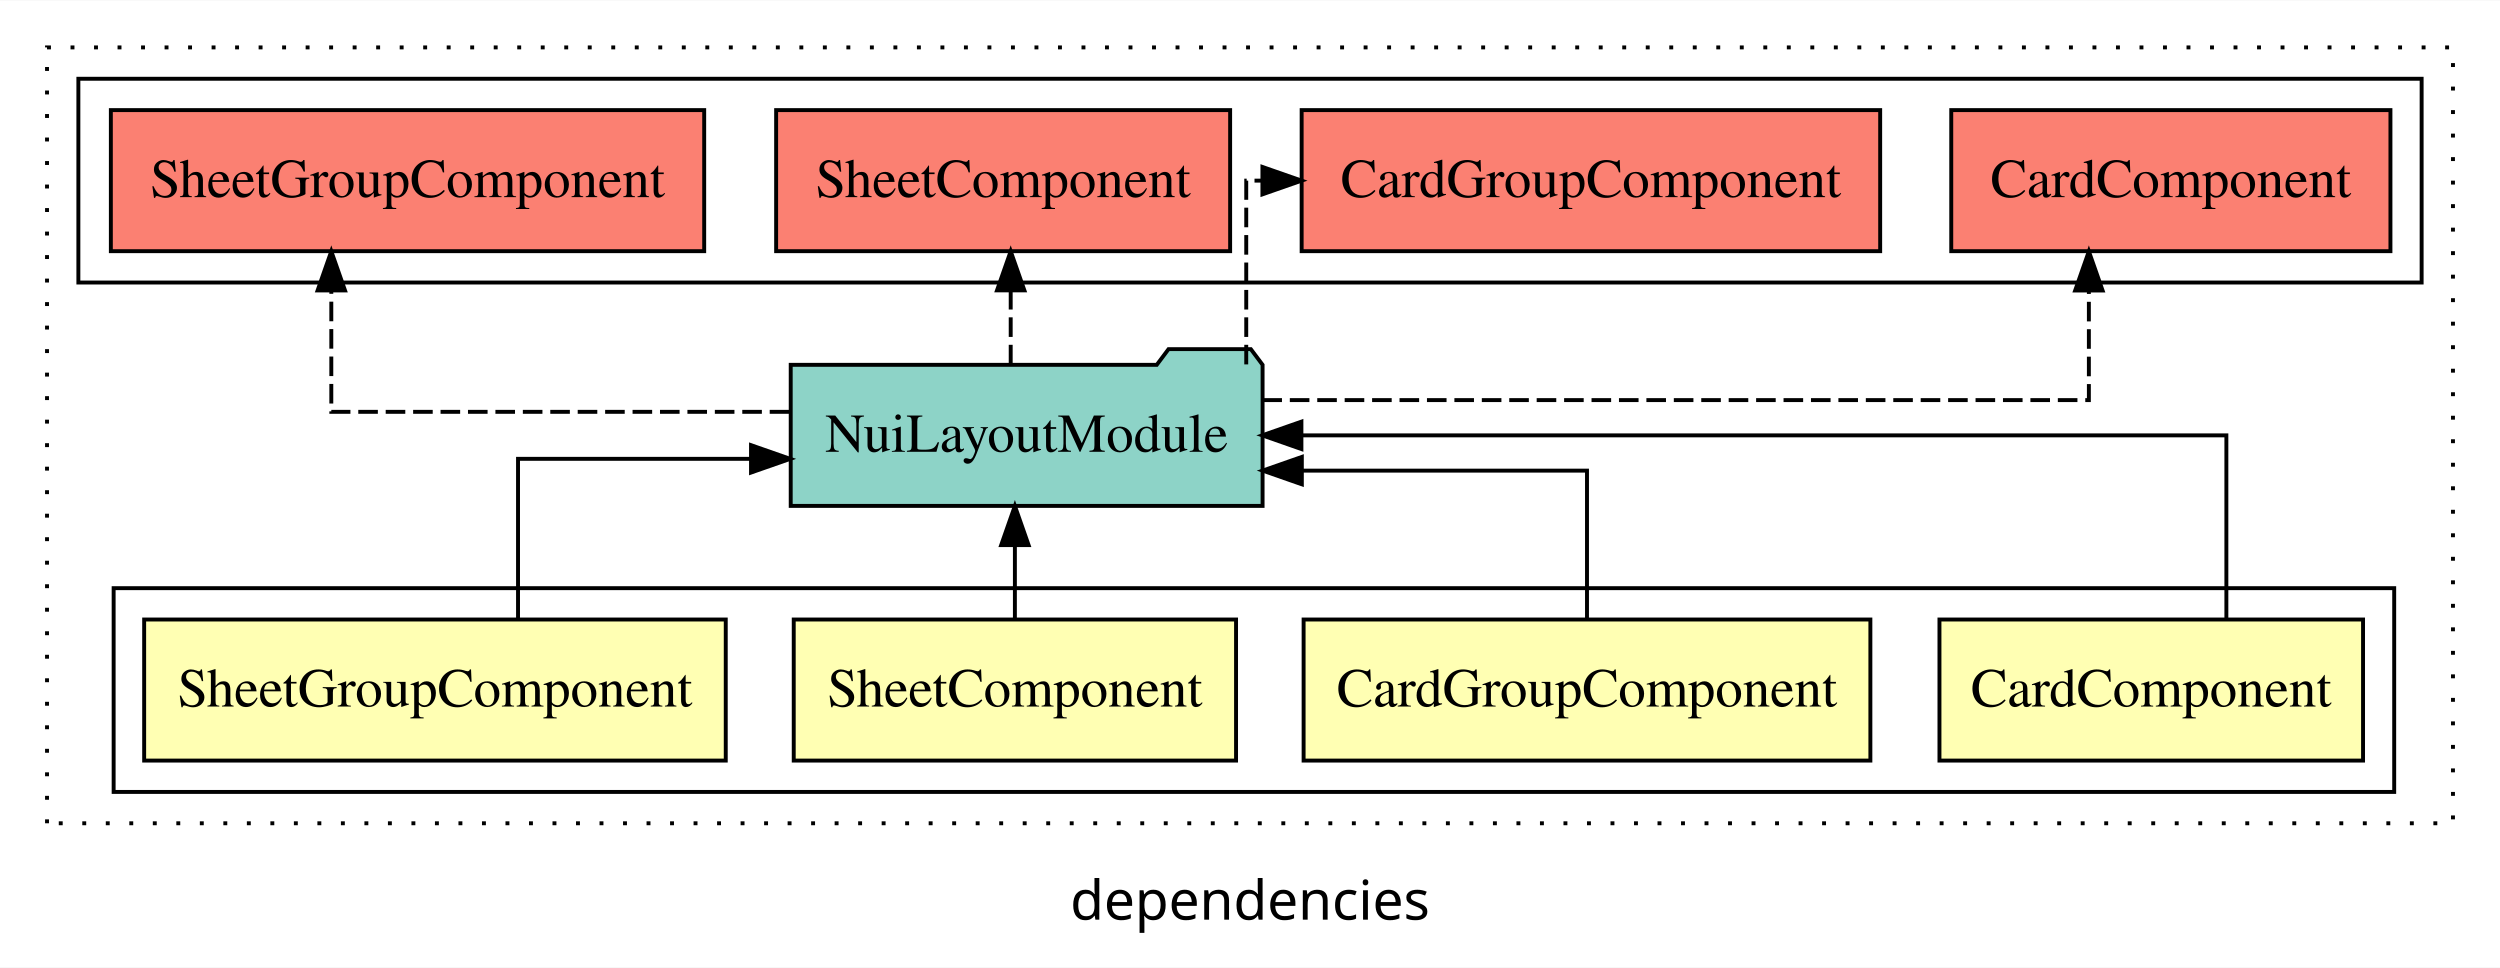
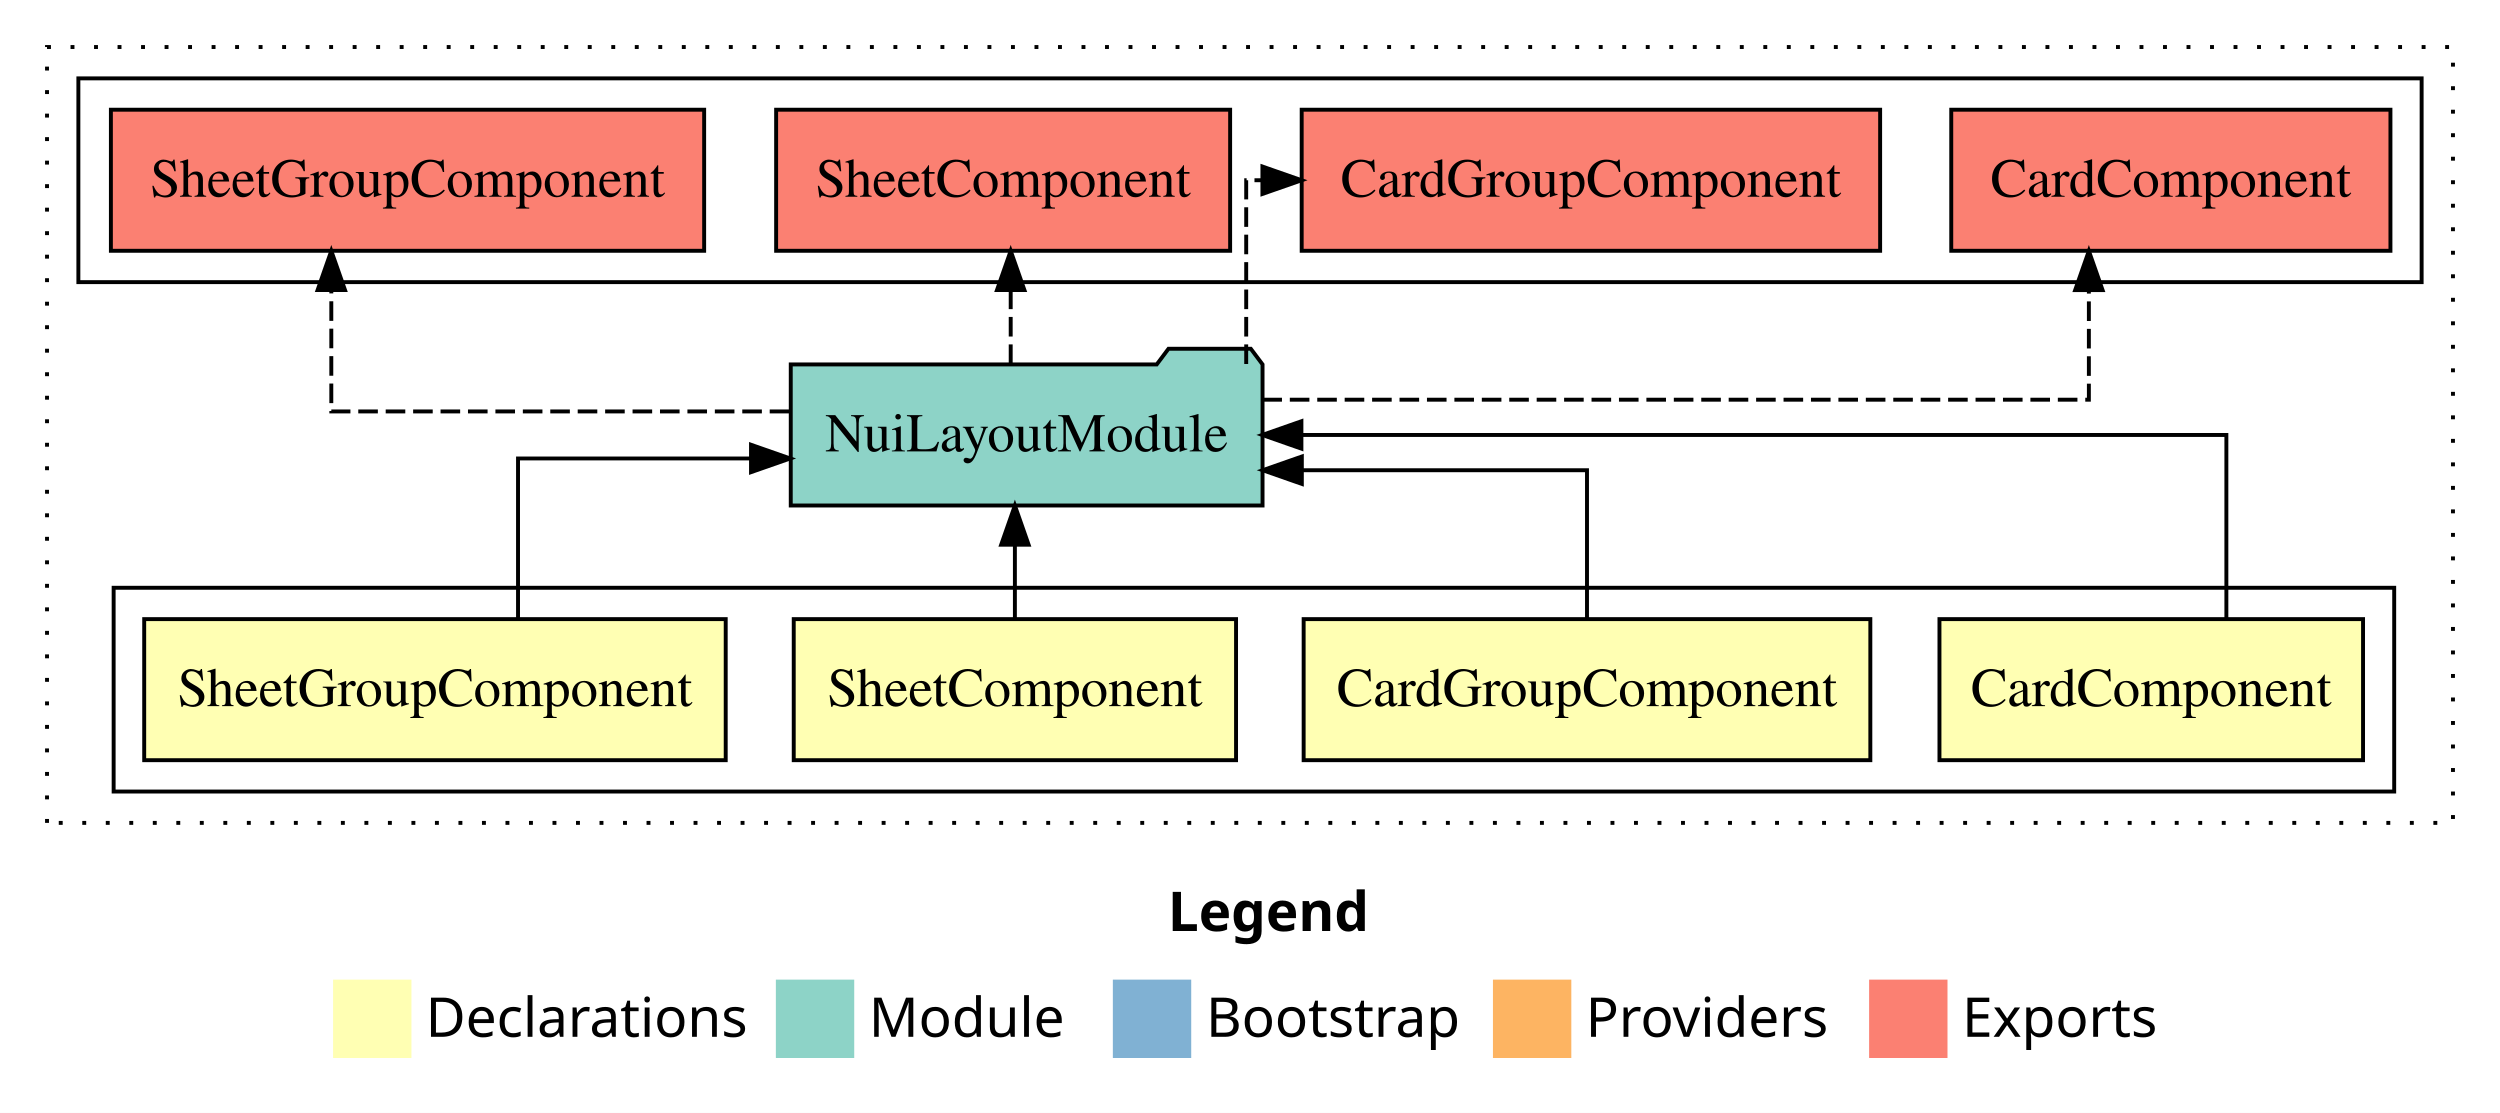
- <svg xmlns="http://www.w3.org/2000/svg" width="638pt" height="247pt" viewBox="0.00 0.00 638.00 246.80">
-   <g id="graph0" class="graph" transform="scale(1 1) rotate(0) translate(4 242.8)">
-     <polygon fill="white" stroke="transparent" points="-4,4 -4,-242.8 634,-242.8 634,4 -4,4" />
-     <text text-anchor="middle" x="315" y="-8.2" font-family="sans-serif" font-size="14.00">dependencies</text>
+ <svg xmlns="http://www.w3.org/2000/svg" width="638pt" height="284pt" viewBox="0.00 0.00 638.00 284.00">
+   <g id="graph0" class="graph" transform="scale(1 1) rotate(0) translate(4 280)">
+     <polygon fill="white" stroke="transparent" points="-4,4 -4,-280 634,-280 634,4 -4,4" />
+     <text text-anchor="start" x="294.01" y="-42.4" font-family="Times-12" font-weight="bold" font-size="14.00">Legend</text>
+     <polygon fill="#ffffb3" stroke="transparent" points="81,-10 81,-30 101,-30 101,-10 81,-10" />
+     <text text-anchor="start" x="104.63" y="-15.4" font-family="Times-12" font-size="14.00">  Declarations</text>
+     <polygon fill="#8dd3c7" stroke="transparent" points="194,-10 194,-30 214,-30 214,-10 194,-10" />
+     <text text-anchor="start" x="217.73" y="-15.4" font-family="Times-12" font-size="14.00">  Module</text>
+     <polygon fill="#80b1d3" stroke="transparent" points="280,-10 280,-30 300,-30 300,-10 280,-10" />
+     <text text-anchor="start" x="303.78" y="-15.4" font-family="Times-12" font-size="14.00">  Bootstrap</text>
+     <polygon fill="#fdb462" stroke="transparent" points="377,-10 377,-30 397,-30 397,-10 377,-10" />
+     <text text-anchor="start" x="400.67" y="-15.4" font-family="Times-12" font-size="14.00">  Providers</text>
+     <polygon fill="#fb8072" stroke="transparent" points="473,-10 473,-30 493,-30 493,-10 473,-10" />
+     <text text-anchor="start" x="496.73" y="-15.4" font-family="Times-12" font-size="14.00">  Exports</text>
    <g id="clust1" class="cluster">
-       <polygon fill="none" stroke="black" stroke-dasharray="1,5" points="8,-32.8 8,-230.8 622,-230.8 622,-32.8 8,-32.8" />
+       <polygon fill="none" stroke="black" stroke-dasharray="1,5" points="8,-70 8,-268 622,-268 622,-70 8,-70" />
    </g>
    <g id="clust2" class="cluster">
-       <polygon fill="none" stroke="black" points="25,-40.8 25,-92.8 607,-92.8 607,-40.8 25,-40.8" />
+       <polygon fill="none" stroke="black" points="25,-78 25,-130 607,-130 607,-78 25,-78" />
    </g>
    <g id="clust8" class="cluster">
-       <polygon fill="none" stroke="black" points="16,-170.8 16,-222.8 614,-222.8 614,-170.8 16,-170.8" />
+       <polygon fill="none" stroke="black" points="16,-208 16,-260 614,-260 614,-208 16,-208" />
    </g>
    <g id="node1" class="node">
-       <polygon fill="#ffffb3" stroke="black" points="599.05,-84.8 490.95,-84.8 490.95,-48.8 599.05,-48.8 599.05,-84.8" />
-       <text text-anchor="middle" x="545" y="-62.6" font-family="Times,serif" font-size="14.00">CardComponent</text>
+       <polygon fill="#ffffb3" stroke="black" points="599.05,-122 490.95,-122 490.95,-86 599.05,-86 599.05,-122" />
+       <text text-anchor="middle" x="545" y="-99.8" font-family="Times,serif" font-size="14.00">CardComponent</text>
    </g>
    <g id="node5" class="node">
-       <polygon fill="#8dd3c7" stroke="black" points="318.21,-149.8 315.21,-153.8 294.21,-153.8 291.21,-149.8 197.79,-149.8 197.79,-113.8 318.21,-113.8 318.21,-149.8" />
-       <text text-anchor="middle" x="258" y="-127.6" font-family="Times,serif" font-size="14.00">NuiLayoutModule</text>
+       <polygon fill="#8dd3c7" stroke="black" points="318.2,-187 315.2,-191 294.2,-191 291.2,-187 197.8,-187 197.8,-151 318.2,-151 318.2,-187" />
+       <text text-anchor="middle" x="258" y="-164.8" font-family="Times,serif" font-size="14.00">NuiLayoutModule</text>
    </g>
    <g id="edge1" class="edge">
-       <path fill="none" stroke="black" d="M564.17,-84.91C564.17,-104.14 564.17,-131.8 564.17,-131.8 564.17,-131.8 328.12,-131.8 328.12,-131.8" />
-       <polygon fill="black" stroke="black" points="328.12,-128.3 318.12,-131.8 328.12,-135.3 328.12,-128.3" />
+       <path fill="none" stroke="black" d="M564.17,-122.11C564.17,-141.34 564.17,-169 564.17,-169 564.17,-169 328.12,-169 328.12,-169" />
+       <polygon fill="black" stroke="black" points="328.12,-165.5 318.12,-169 328.12,-172.5 328.12,-165.5" />
    </g>
    <g id="node2" class="node">
-       <polygon fill="#ffffb3" stroke="black" points="473.32,-84.8 328.68,-84.8 328.68,-48.8 473.32,-48.8 473.32,-84.8" />
-       <text text-anchor="middle" x="401" y="-62.6" font-family="Times,serif" font-size="14.00">CardGroupComponent</text>
+       <polygon fill="#ffffb3" stroke="black" points="473.31,-122 328.69,-122 328.69,-86 473.31,-86 473.31,-122" />
+       <text text-anchor="middle" x="401" y="-99.8" font-family="Times,serif" font-size="14.00">CardGroupComponent</text>
    </g>
    <g id="edge2" class="edge">
-       <path fill="none" stroke="black" d="M401,-84.83C401,-101.2 401,-122.8 401,-122.8 401,-122.8 328.23,-122.8 328.23,-122.8" />
-       <polygon fill="black" stroke="black" points="328.23,-119.3 318.23,-122.8 328.23,-126.3 328.23,-119.3" />
+       <path fill="none" stroke="black" d="M401,-122.03C401,-138.4 401,-160 401,-160 401,-160 328.23,-160 328.23,-160" />
+       <polygon fill="black" stroke="black" points="328.23,-156.5 318.23,-160 328.23,-163.5 328.23,-156.5" />
    </g>
    <g id="node3" class="node">
-       <polygon fill="#ffffb3" stroke="black" points="311.44,-84.8 198.56,-84.8 198.56,-48.8 311.44,-48.8 311.44,-84.8" />
-       <text text-anchor="middle" x="255" y="-62.6" font-family="Times,serif" font-size="14.00">SheetComponent</text>
+       <polygon fill="#ffffb3" stroke="black" points="311.44,-122 198.56,-122 198.56,-86 311.44,-86 311.44,-122" />
+       <text text-anchor="middle" x="255" y="-99.8" font-family="Times,serif" font-size="14.00">SheetComponent</text>
    </g>
    <g id="edge3" class="edge">
-       <path fill="none" stroke="black" d="M255,-84.91C255,-84.91 255,-103.79 255,-103.79" />
-       <polygon fill="black" stroke="black" points="251.5,-103.79 255,-113.79 258.5,-103.79 251.5,-103.79" />
+       <path fill="none" stroke="black" d="M255,-122.11C255,-122.11 255,-140.99 255,-140.99" />
+       <polygon fill="black" stroke="black" points="251.5,-140.99 255,-150.99 258.5,-140.99 251.5,-140.99" />
    </g>
    <g id="node4" class="node">
-       <polygon fill="#ffffb3" stroke="black" points="181.21,-84.8 32.79,-84.8 32.79,-48.8 181.21,-48.8 181.21,-84.8" />
-       <text text-anchor="middle" x="107" y="-62.6" font-family="Times,serif" font-size="14.00">SheetGroupComponent</text>
+       <polygon fill="#ffffb3" stroke="black" points="181.2,-122 32.8,-122 32.8,-86 181.2,-86 181.2,-122" />
+       <text text-anchor="middle" x="107" y="-99.8" font-family="Times,serif" font-size="14.00">SheetGroupComponent</text>
    </g>
    <g id="edge4" class="edge">
-       <path fill="none" stroke="black" d="M128.2,-84.82C128.2,-102.17 128.2,-125.8 128.2,-125.8 128.2,-125.8 187.66,-125.8 187.66,-125.8" />
-       <polygon fill="black" stroke="black" points="187.66,-129.3 197.66,-125.8 187.66,-122.3 187.66,-129.3" />
+       <path fill="none" stroke="black" d="M128.2,-122.02C128.2,-139.37 128.2,-163 128.2,-163 128.2,-163 187.66,-163 187.66,-163" />
+       <polygon fill="black" stroke="black" points="187.66,-166.5 197.66,-163 187.66,-159.5 187.66,-166.5" />
    </g>
    <g id="node6" class="node">
-       <polygon fill="#fb8072" stroke="black" points="606.04,-214.8 493.96,-214.8 493.96,-178.8 606.04,-178.8 606.04,-214.8" />
-       <text text-anchor="middle" x="550" y="-192.6" font-family="Times,serif" font-size="14.00">CardComponent </text>
+       <polygon fill="#fb8072" stroke="black" points="606.04,-252 493.96,-252 493.96,-216 606.04,-216 606.04,-252" />
+       <text text-anchor="middle" x="550" y="-229.8" font-family="Times,serif" font-size="14.00">CardComponent </text>
    </g>
    <g id="edge5" class="edge">
-       <path fill="none" stroke="black" stroke-dasharray="5,2" d="M318.16,-140.8C398.02,-140.8 529.08,-140.8 529.08,-140.8 529.08,-140.8 529.08,-168.77 529.08,-168.77" />
-       <polygon fill="black" stroke="black" points="525.58,-168.77 529.08,-178.77 532.58,-168.77 525.58,-168.77" />
+       <path fill="none" stroke="black" stroke-dasharray="5,2" d="M318.16,-178C398.02,-178 529.08,-178 529.08,-178 529.08,-178 529.08,-205.97 529.08,-205.97" />
+       <polygon fill="black" stroke="black" points="525.58,-205.97 529.08,-215.97 532.58,-205.97 525.58,-205.97" />
    </g>
    <g id="node7" class="node">
-       <polygon fill="#fb8072" stroke="black" points="475.82,-214.8 328.18,-214.8 328.18,-178.8 475.82,-178.8 475.82,-214.8" />
-       <text text-anchor="middle" x="402" y="-192.6" font-family="Times,serif" font-size="14.00">CardGroupComponent </text>
+       <polygon fill="#fb8072" stroke="black" points="475.81,-252 328.19,-252 328.19,-216 475.81,-216 475.81,-252" />
+       <text text-anchor="middle" x="402" y="-229.8" font-family="Times,serif" font-size="14.00">CardGroupComponent </text>
    </g>
    <g id="edge6" class="edge">
-       <path fill="none" stroke="black" stroke-dasharray="5,2" d="M314.04,-149.91C314.04,-169.14 314.04,-196.8 314.04,-196.8 314.04,-196.8 318.17,-196.8 318.17,-196.8" />
-       <polygon fill="black" stroke="black" points="318.17,-200.3 328.17,-196.8 318.17,-193.3 318.17,-200.3" />
+       <path fill="none" stroke="black" stroke-dasharray="5,2" d="M314.03,-187.11C314.03,-206.34 314.03,-234 314.03,-234 314.03,-234 318.17,-234 318.17,-234" />
+       <polygon fill="black" stroke="black" points="318.17,-237.5 328.17,-234 318.17,-230.5 318.17,-237.5" />
    </g>
    <g id="node8" class="node">
-       <polygon fill="#fb8072" stroke="black" points="309.93,-214.8 194.07,-214.8 194.07,-178.8 309.93,-178.8 309.93,-214.8" />
-       <text text-anchor="middle" x="252" y="-192.6" font-family="Times,serif" font-size="14.00">SheetComponent </text>
+       <polygon fill="#fb8072" stroke="black" points="309.93,-252 194.07,-252 194.07,-216 309.93,-216 309.93,-252" />
+       <text text-anchor="middle" x="252" y="-229.8" font-family="Times,serif" font-size="14.00">SheetComponent </text>
    </g>
    <g id="edge7" class="edge">
-       <path fill="none" stroke="black" stroke-dasharray="5,2" d="M253.93,-149.91C253.93,-149.91 253.93,-168.79 253.93,-168.79" />
-       <polygon fill="black" stroke="black" points="250.43,-168.79 253.93,-178.79 257.43,-168.79 250.43,-168.79" />
+       <path fill="none" stroke="black" stroke-dasharray="5,2" d="M253.93,-187.11C253.93,-187.11 253.93,-205.99 253.93,-205.99" />
+       <polygon fill="black" stroke="black" points="250.43,-205.99 253.93,-215.99 257.43,-205.99 250.43,-205.99" />
    </g>
    <g id="node9" class="node">
-       <polygon fill="#fb8072" stroke="black" points="175.71,-214.8 24.29,-214.8 24.29,-178.8 175.71,-178.8 175.71,-214.8" />
-       <text text-anchor="middle" x="100" y="-192.6" font-family="Times,serif" font-size="14.00">SheetGroupComponent </text>
+       <polygon fill="#fb8072" stroke="black" points="175.7,-252 24.3,-252 24.3,-216 175.7,-216 175.7,-252" />
+       <text text-anchor="middle" x="100" y="-229.8" font-family="Times,serif" font-size="14.00">SheetGroupComponent </text>
    </g>
    <g id="edge8" class="edge">
-       <path fill="none" stroke="black" stroke-dasharray="5,2" d="M197.43,-137.8C146.02,-137.8 80.55,-137.8 80.55,-137.8 80.55,-137.8 80.55,-168.78 80.55,-168.78" />
-       <polygon fill="black" stroke="black" points="77.05,-168.78 80.55,-178.78 84.05,-168.78 77.05,-168.78" />
+       <path fill="none" stroke="black" stroke-dasharray="5,2" d="M197.43,-175C146.02,-175 80.55,-175 80.55,-175 80.55,-175 80.55,-205.98 80.55,-205.98" />
+       <polygon fill="black" stroke="black" points="77.05,-205.98 80.55,-215.98 84.05,-205.98 77.05,-205.98" />
    </g>
  </g>
</svg>
